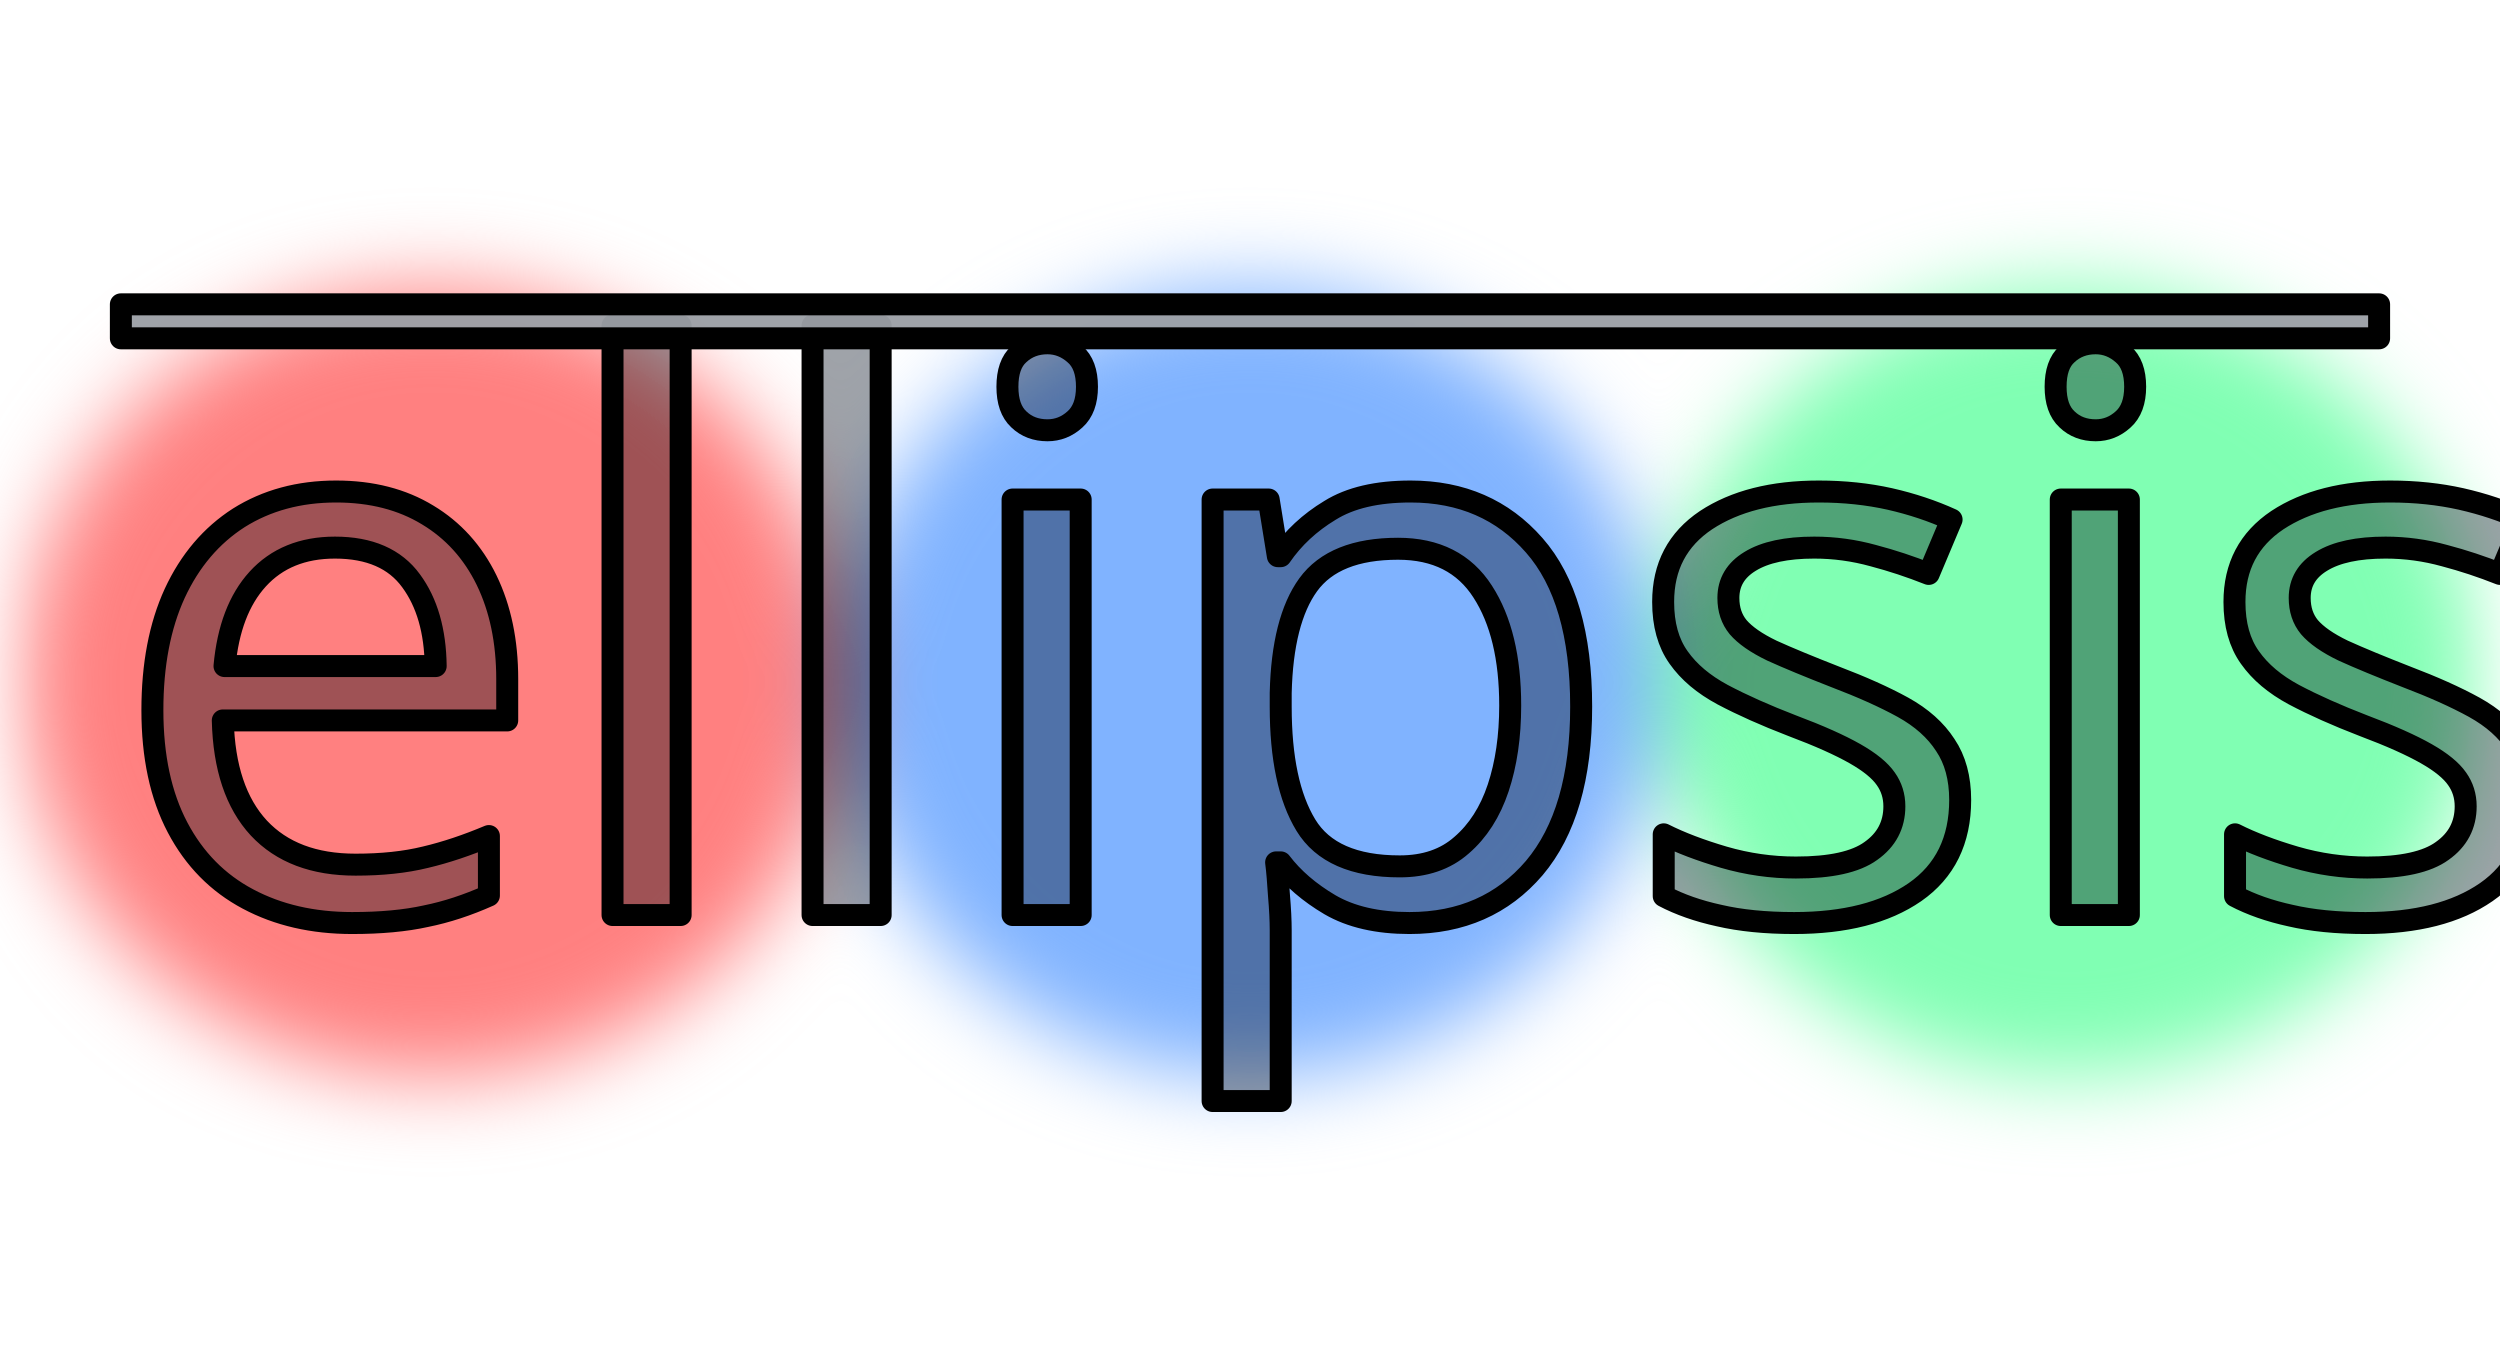
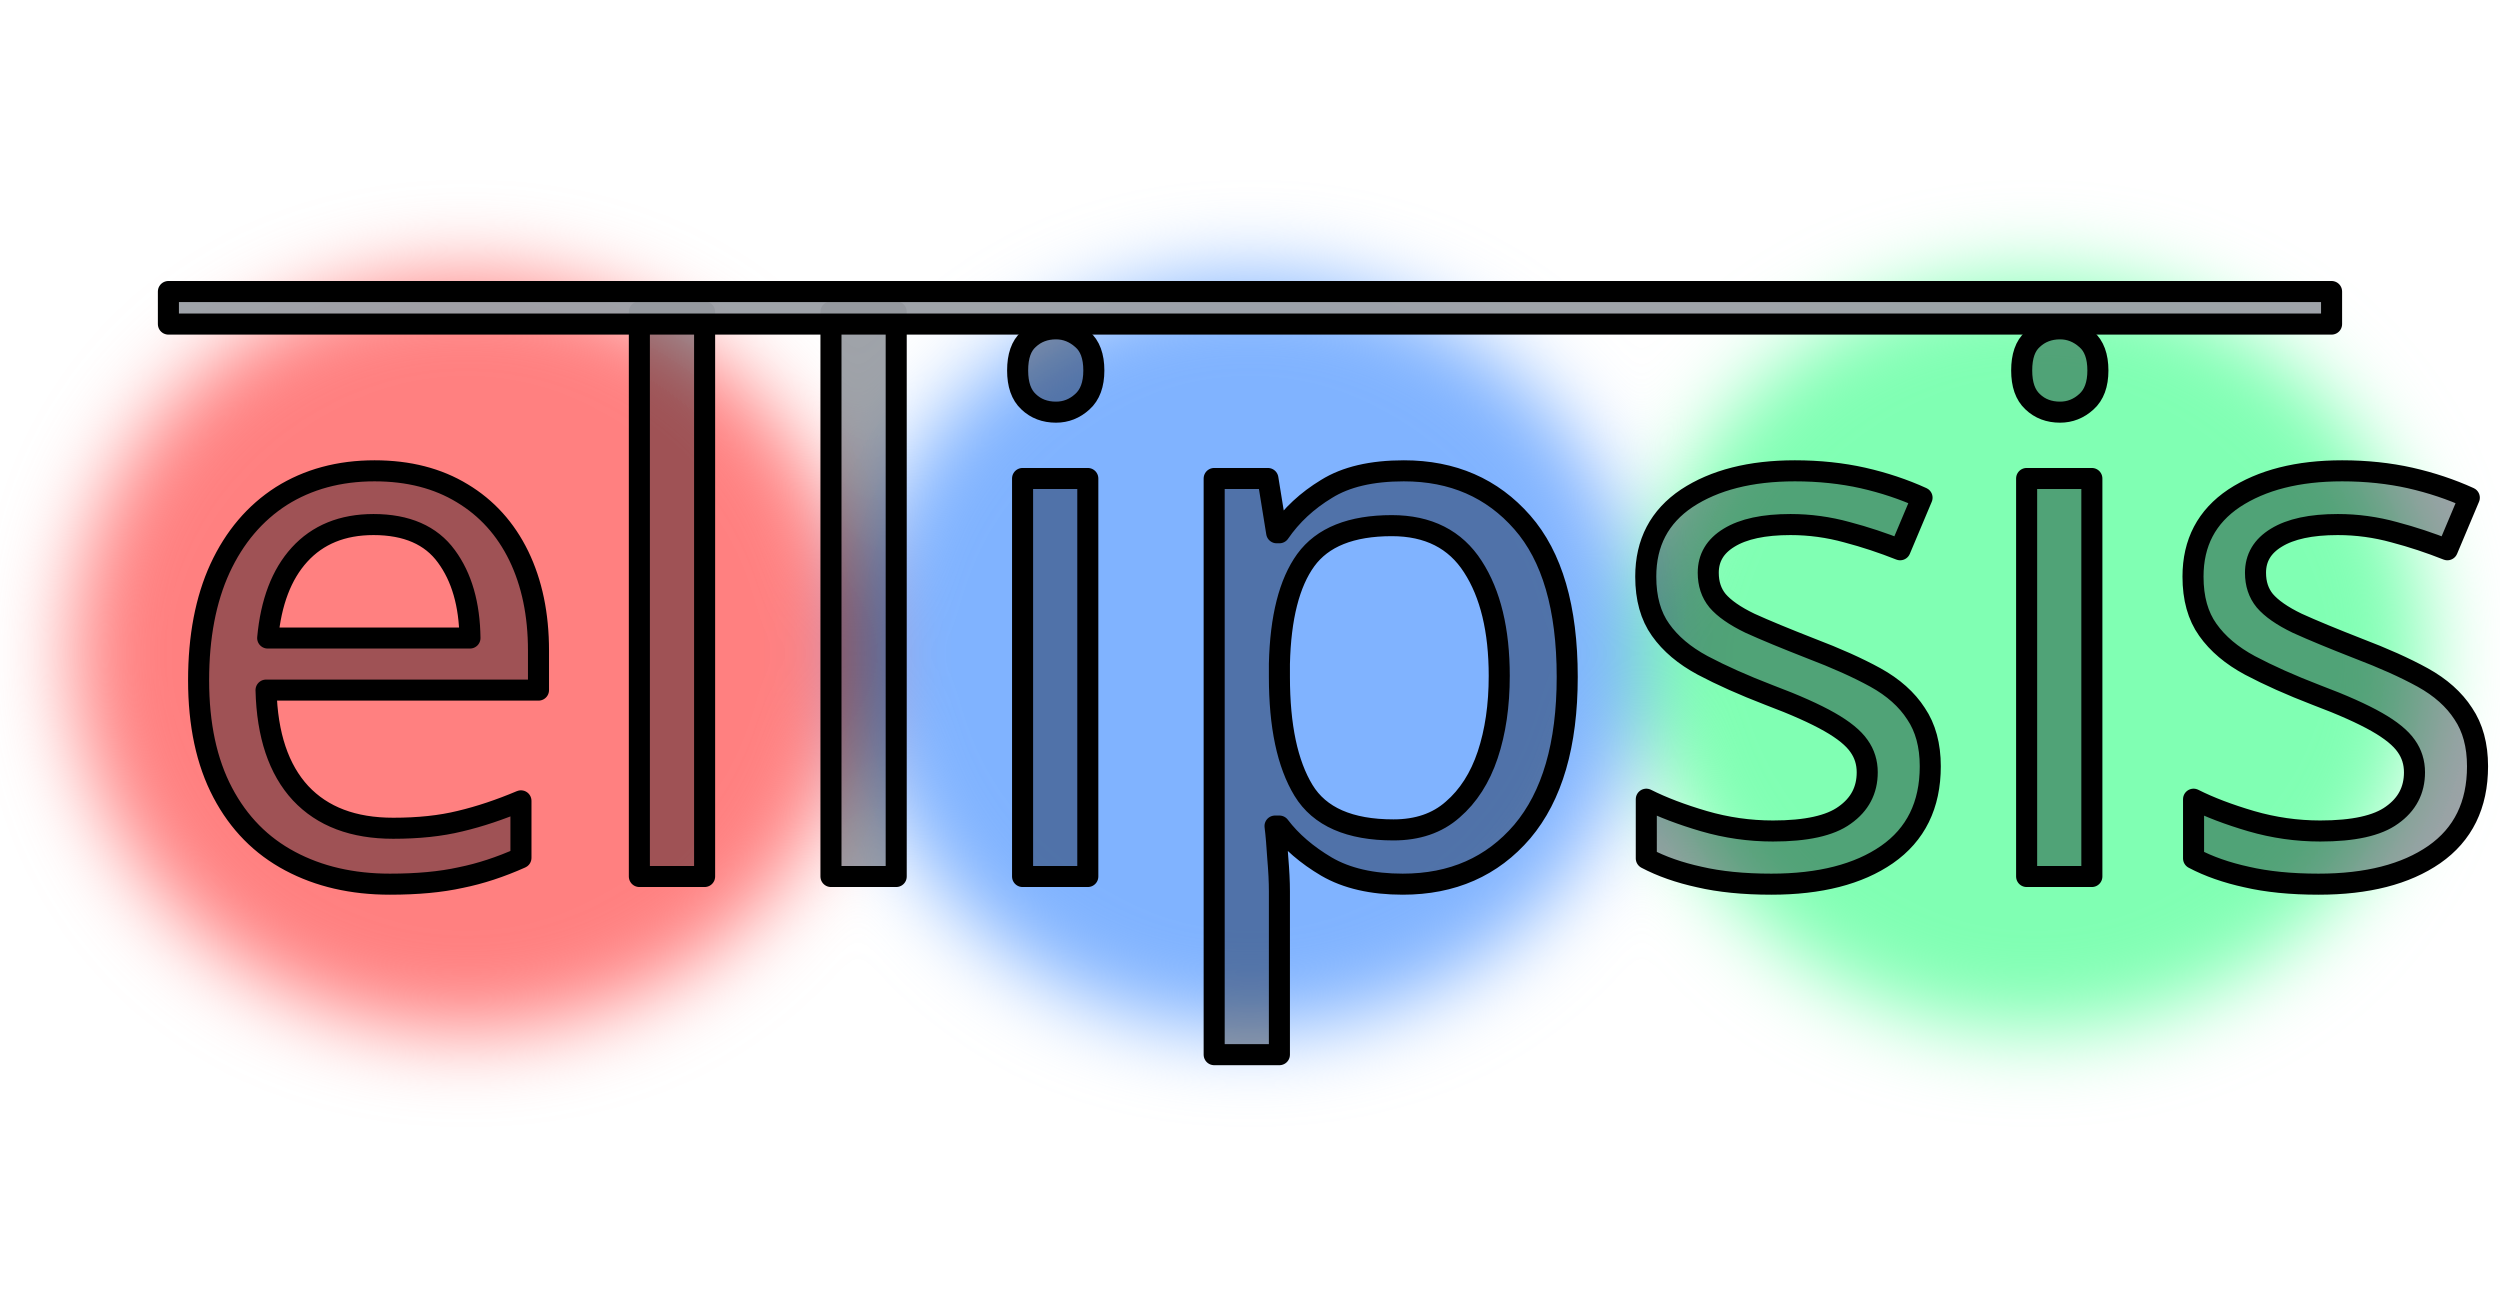
- <svg xmlns="http://www.w3.org/2000/svg" xmlns:ns1="http://www.openswatchbook.org/uri/2009/osb" width="68.254mm" height="37.246mm" viewBox="0 0 68.254 37.246" version="1.1" id="svg8">
+ <svg xmlns="http://www.w3.org/2000/svg" xmlns:ns1="http://www.openswatchbook.org/uri/2009/osb" width="71.254mm" height="37.246mm" viewBox="0 0 71.254 37.246" version="1.1" id="svg8">
  <defs id="defs2">
    <linearGradient id="linearGradient2885" ns1:paint="solid">
      <stop style="stop-color:#ffffff;stop-opacity:1;" offset="0" id="stop2883" />
    </linearGradient>
    <filter style="color-interpolation-filters:sRGB" id="filter1462" x="-0.045" width="1.091" y="-0.321" height="1.643">
      <feGaussianBlur stdDeviation="1.164" id="feGaussianBlur1464" />
    </filter>
  </defs>
-   <g id="layer3" style="filter:url(#filter1462)">
-     <ellipse id="path11-8-3-7" cx="56.468" cy="18.623" rx="11.191" ry="10.757" style="fill:#80ffb3;stroke:none;stroke-width:1.515;stroke-linecap:round;stroke-linejoin:round;stroke-miterlimit:4;stroke-dasharray:none;stroke-opacity:1" />
-     <ellipse id="path11-8-3-0" cx="11.786" cy="18.623" rx="11.191" ry="10.757" style="fill:#ff8080;stroke:none;stroke-width:1.515;stroke-linecap:round;stroke-linejoin:round;stroke-miterlimit:4;stroke-dasharray:none;stroke-opacity:1" />
-     <ellipse id="path11-8-3" cx="34.127" cy="18.623" rx="11.191" ry="10.757" style="fill:#80b3ff;stroke:none;stroke-width:1.515;stroke-linecap:round;stroke-linejoin:round;stroke-miterlimit:4;stroke-dasharray:none;stroke-opacity:1" />
+   <g id="layer3" style="display:inline;filter:url(#filter1462)">
+     <ellipse id="path11-8-3-7" cx="57.968" cy="18.623" rx="11.191" ry="10.757" style="fill:#80ffb3;stroke:none;stroke-width:1.515;stroke-linecap:round;stroke-linejoin:round;stroke-miterlimit:4;stroke-dasharray:none;stroke-opacity:1" />
+     <ellipse id="path11-8-3-0" cx="13.286" cy="18.623" rx="11.191" ry="10.757" style="fill:#ff8080;stroke:none;stroke-width:1.515;stroke-linecap:round;stroke-linejoin:round;stroke-miterlimit:4;stroke-dasharray:none;stroke-opacity:1" />
+     <ellipse id="path11-8-3" cx="35.627" cy="18.623" rx="11.191" ry="10.757" style="fill:#80b3ff;stroke:none;stroke-width:1.515;stroke-linecap:round;stroke-linejoin:round;stroke-miterlimit:4;stroke-dasharray:none;stroke-opacity:1" />
  </g>
-   <g id="layer1" transform="translate(-65.63636,-126.9051)" />
+   <g id="layer1" transform="translate(-65.63636,-126.9051)" style="display:inline" />
  <g id="layer2" transform="translate(-65.63636,-126.9051)">
-     <text xml:space="preserve" style="font-style:normal;font-weight:normal;font-size:21.167px;line-height:1.25;font-family:sans-serif;mix-blend-mode:multiply;fill:#9b9fa6;fill-opacity:0.96;stroke:#000000;stroke-width:0.6;stroke-linecap:round;stroke-linejoin:round;stroke-miterlimit:4;stroke-dasharray:none;stroke-opacity:1;" x="68.625" y="151.884" id="text106">
-       <tspan id="tspan104" x="68.625" y="151.884" style="font-style:normal;font-variant:normal;font-weight:normal;font-stretch:normal;font-family:'Baloo 2';-inkscape-font-specification:'Baloo 2, ';fill:#9b9fa6;fill-opacity:0.96;stroke:#000000;stroke-width:0.6;stroke-linecap:round;stroke-linejoin:round;stroke-miterlimit:4;stroke-dasharray:none;stroke-opacity:1;">ellipsis</tspan>
+     <text xml:space="preserve" style="font-style:normal;font-weight:normal;font-size:21.167px;line-height:1.25;font-family:sans-serif;mix-blend-mode:multiply;fill:#9b9fa6;fill-opacity:0.96;stroke:#000000;stroke-width:0.6;stroke-linecap:round;stroke-linejoin:round;stroke-miterlimit:4;stroke-dasharray:none;stroke-opacity:1" x="70.125" y="151.884" id="text106">
+       <tspan id="tspan104" x="70.125" y="151.884" style="font-style:normal;font-variant:normal;font-weight:normal;font-stretch:normal;font-family:'Baloo 2';-inkscape-font-specification:'Baloo 2, ';fill:#9b9fa6;fill-opacity:0.96;stroke:#000000;stroke-width:0.6;stroke-linecap:round;stroke-linejoin:round;stroke-miterlimit:4;stroke-dasharray:none;stroke-opacity:1">ellipsis</tspan>
    </text>
-     <rect style="fill:#9b9fa6;fill-opacity:0.96;stroke:#000000;stroke-width:0.6;stroke-linecap:round;stroke-linejoin:round;stroke-miterlimit:4;stroke-dasharray:none;stroke-opacity:1" id="rect2897" width="61.654" height="0.928" x="68.936" y="135.214" />
+     <rect style="fill:#9b9fa6;fill-opacity:0.96;stroke:#000000;stroke-width:0.6;stroke-linecap:round;stroke-linejoin:round;stroke-miterlimit:4;stroke-dasharray:none;stroke-opacity:1" id="rect2897" width="61.654" height="0.928" x="70.436" y="135.214" />
  </g>
</svg>
